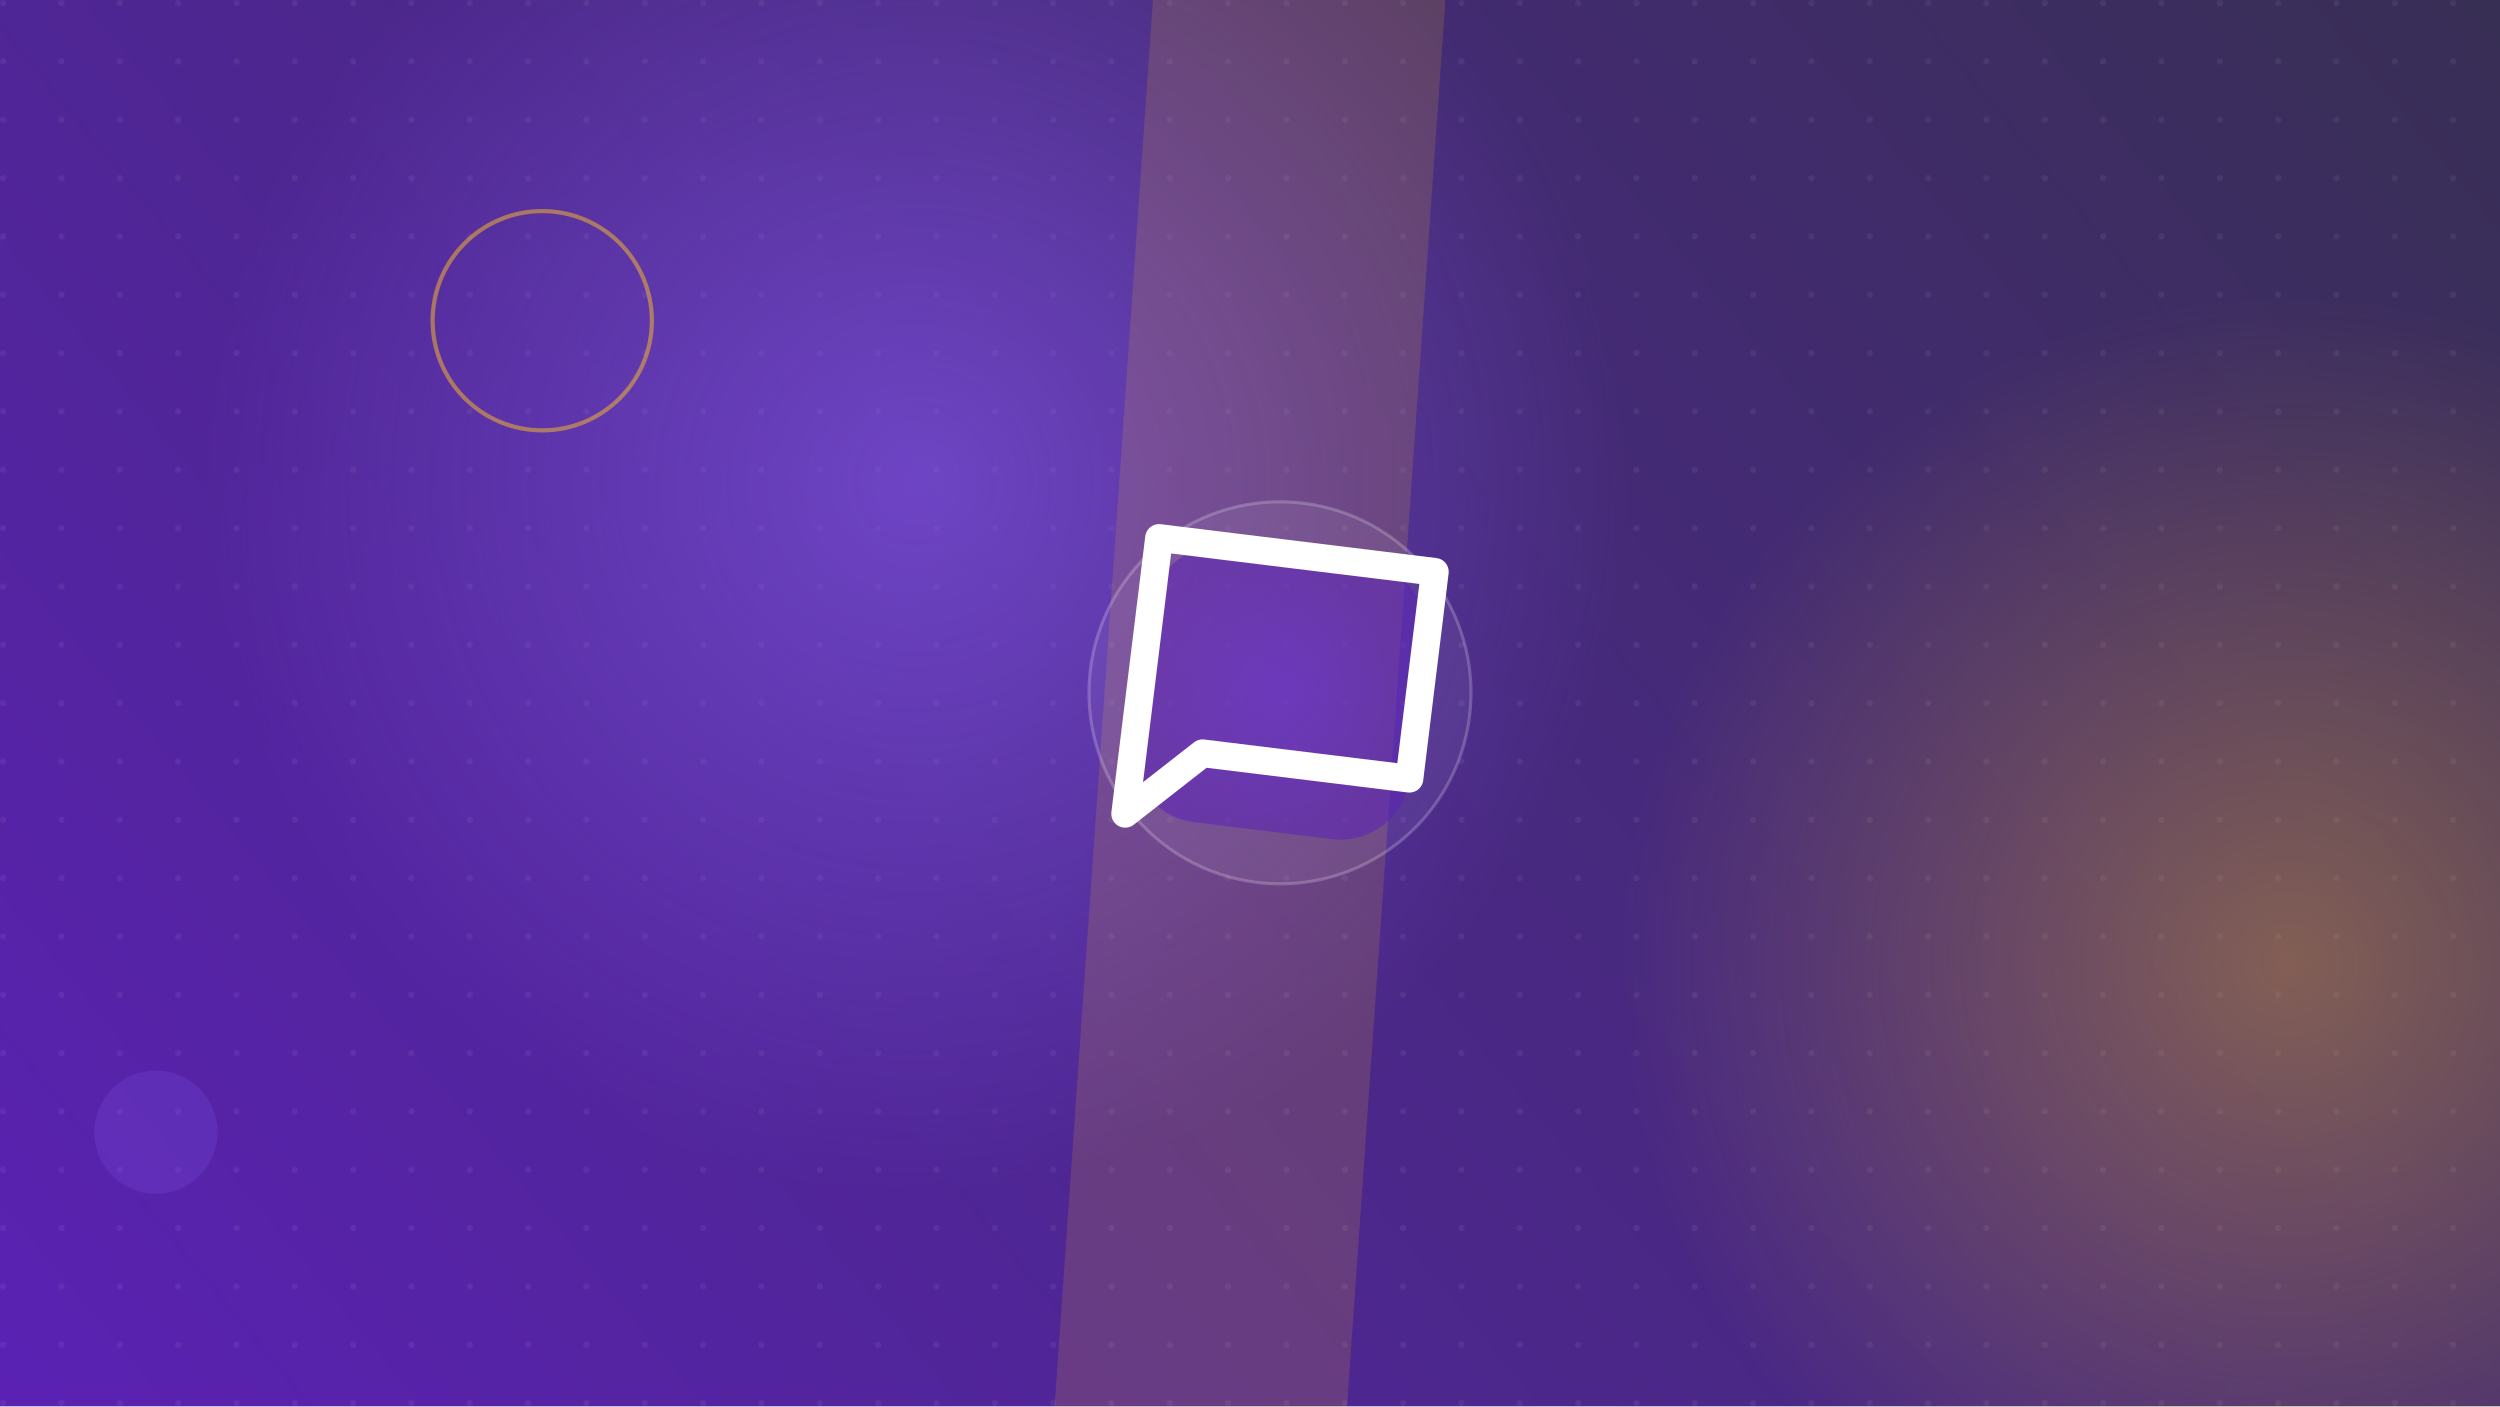
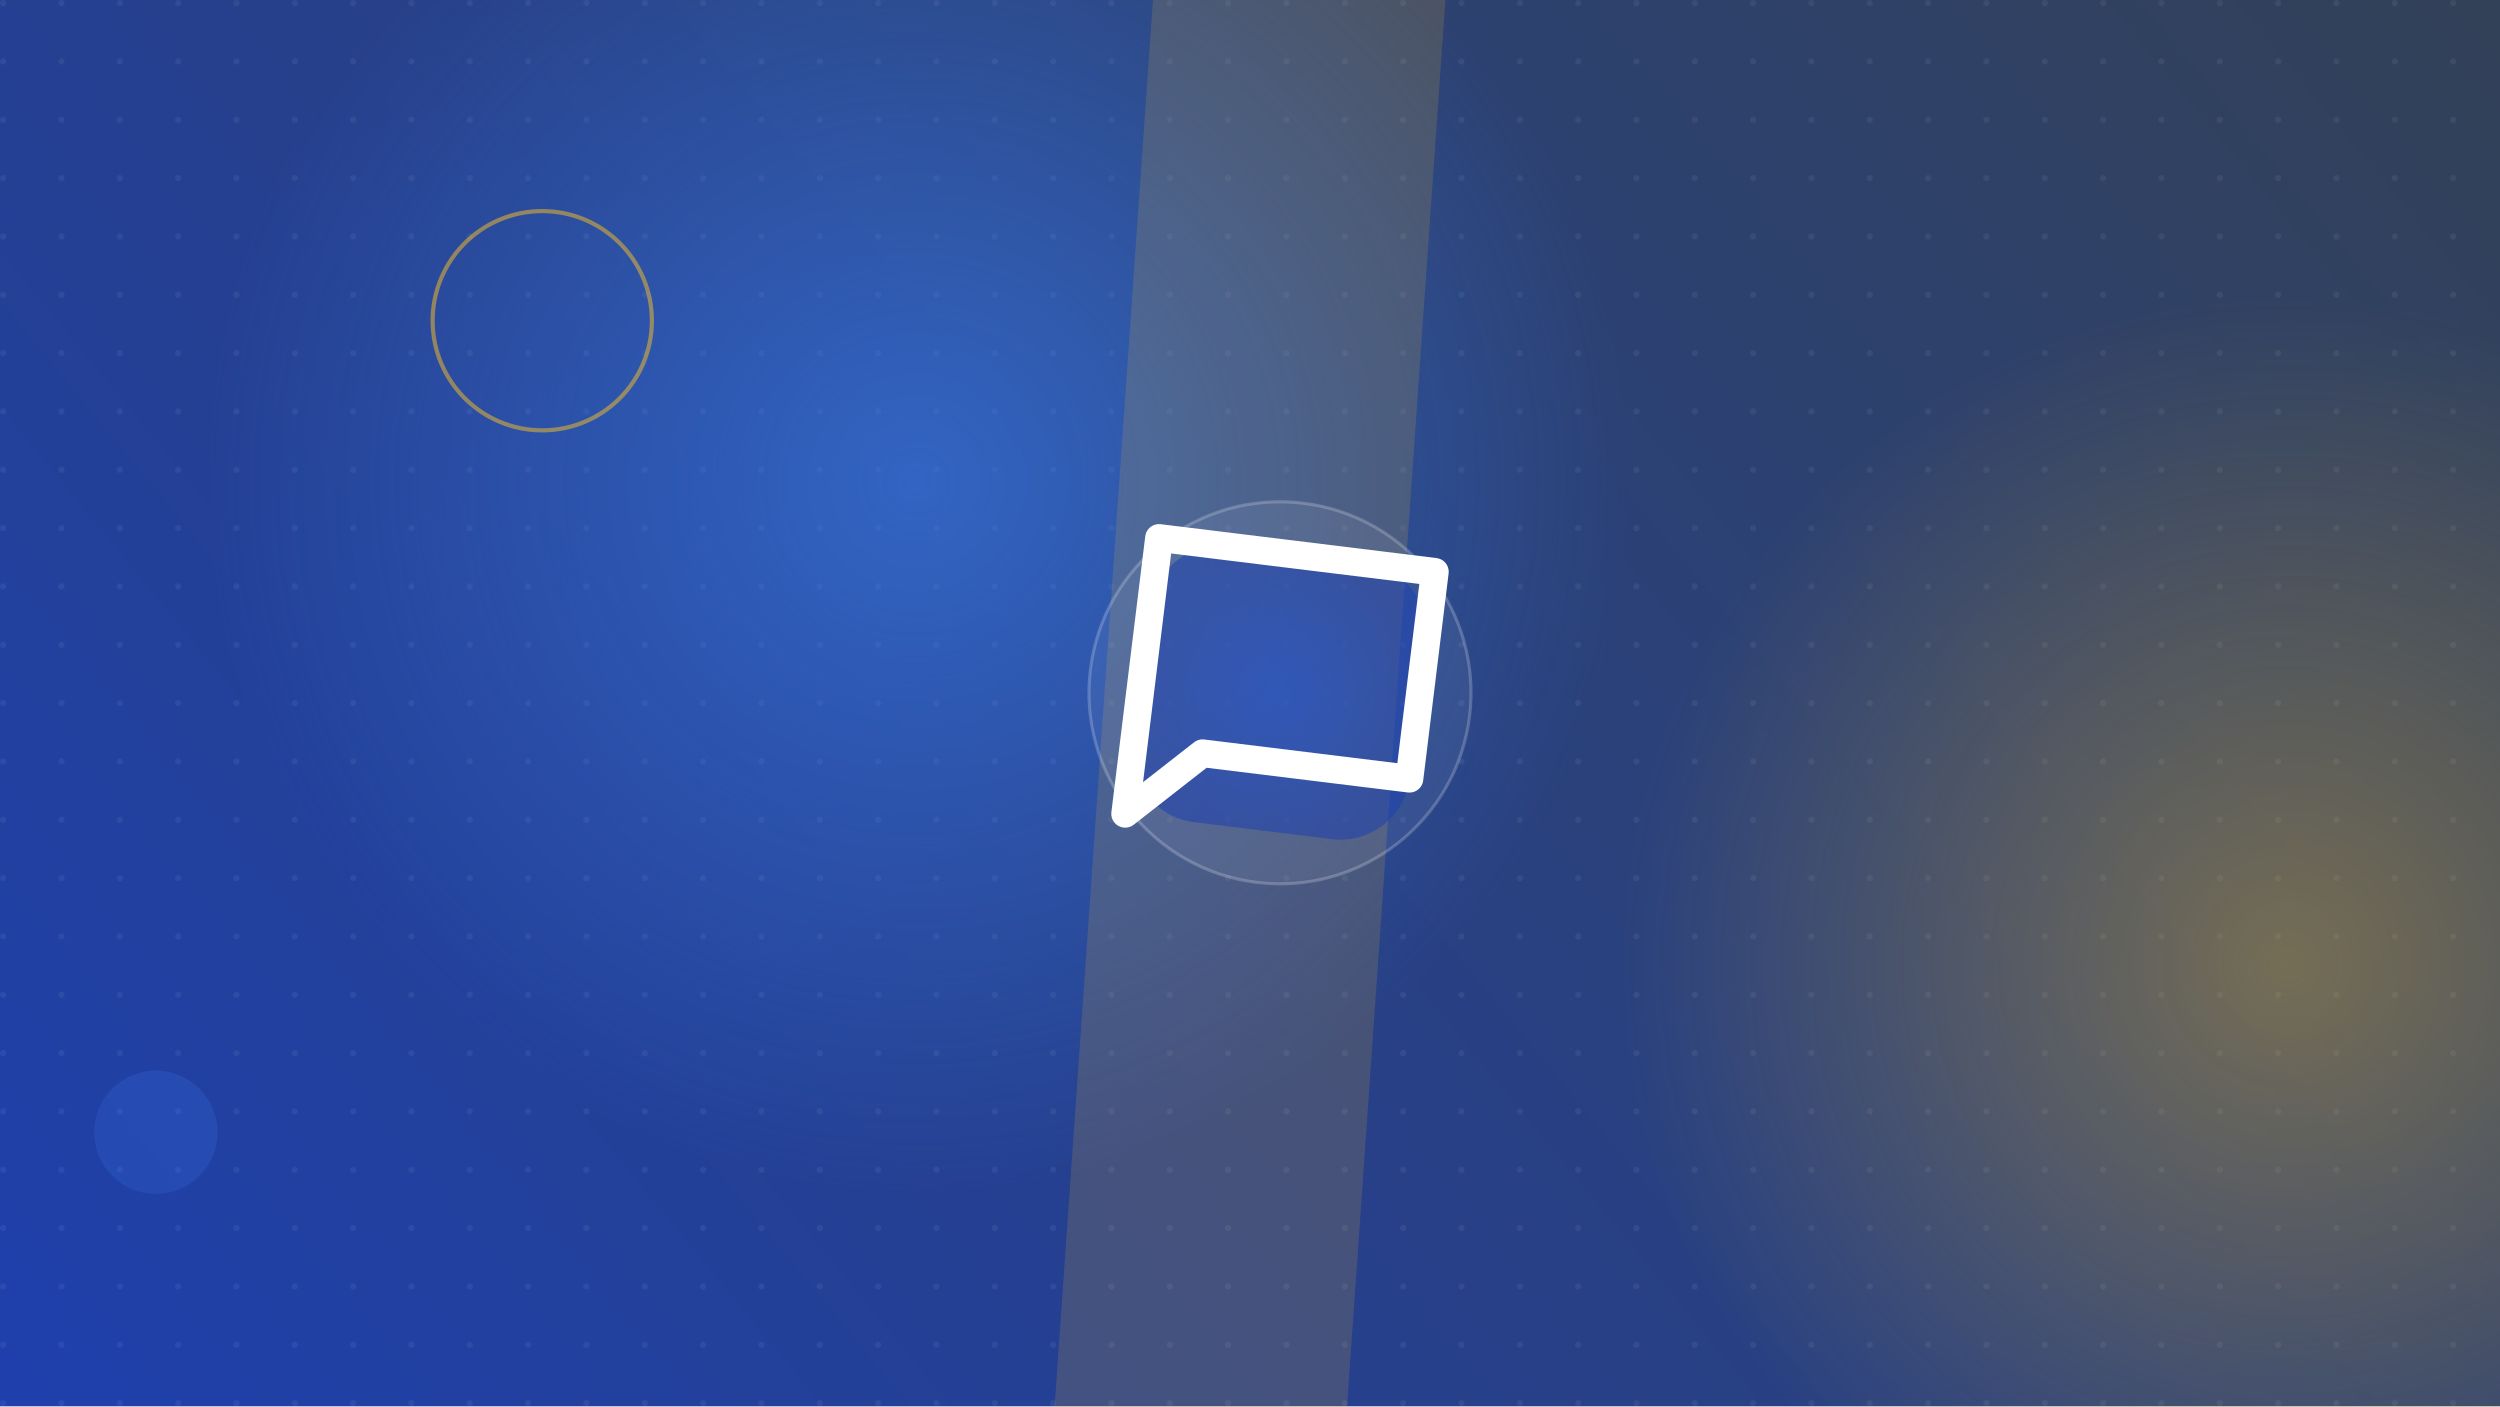
<svg xmlns="http://www.w3.org/2000/svg" viewBox="0 0 1200 675" width="1200" height="675">
  <defs>
    <linearGradient id="bg-aiwidgetvsko" x1="0%" y1="0%" x2="100%" y2="100%" gradientTransform="rotate(110 0.5 0.5)">
-       <stop offset="0%" stop-color="#372f52" />
-       <stop offset="100%" stop-color="#5b21b6" />
+       <stop offset="0%" stop-color="#334155" />
+       <stop offset="100%" stop-color="#1e40af" />
    </linearGradient>
    <radialGradient id="glow1-aiwidgetvsko" cx="50%" cy="50%" r="50%">
-       <stop offset="0%" stop-color="#8b5cf6" stop-opacity="0.55" />
-       <stop offset="100%" stop-color="#8b5cf6" stop-opacity="0" />
+       <stop offset="0%" stop-color="#3b82f6" stop-opacity="0.55" />
+       <stop offset="100%" stop-color="#3b82f6" stop-opacity="0" />
    </radialGradient>
    <radialGradient id="glow2-aiwidgetvsko" cx="50%" cy="50%" r="50%">
      <stop offset="0%" stop-color="#fbbf24" stop-opacity="0.35" />
      <stop offset="100%" stop-color="#fbbf24" stop-opacity="0" />
    </radialGradient>
    <pattern id="dots-aiwidgetvsko" width="28" height="28" patternUnits="userSpaceOnUse">
      <circle cx="1.5" cy="1.5" r="1.5" fill="white" opacity="0.06" />
    </pattern>
  </defs>
  <rect width="1200" height="675" fill="url(#bg-aiwidgetvsko)" />
  <rect width="1200" height="675" fill="url(#dots-aiwidgetvsko)" />
  <circle cx="440.224" cy="230.817" r="344.781" fill="url(#glow1-aiwidgetvsko)" />
  <circle cx="1097.865" cy="462.42" r="320.38" fill="url(#glow2-aiwidgetvsko)" />
  <line x1="600" y1="-202.5" x2="600" y2="877.5" stroke="#fbbf24" stroke-width="140" opacity="0.15" transform="rotate(184 600 337.5)" />
  <circle cx="260.28" cy="153.949" r="52.624" fill="none" stroke="#fbbf24" stroke-width="2" opacity="0.5" />
-   <circle cx="74.83" cy="543.495" r="29.584" fill="#8b5cf6" opacity="0.18" />
+   <circle cx="74.83" cy="543.495" r="29.584" fill="#3b82f6" opacity="0.18" />
  <g transform="translate(614.3994 332.5462) rotate(7)">
    <circle r="91.689" fill="white" opacity="0.06" />
    <circle r="91.689" fill="none" stroke="white" stroke-opacity="0.21" stroke-width="1.5" />
    <rect x="-66.683" y="-66.683" width="133.366" height="133.366" rx="33.341" fill="url(#glow1-aiwidgetvsko)" opacity="0.9" />
-     <rect x="-66.683" y="-66.683" width="133.366" height="133.366" rx="33.341" fill="#5b21b6" opacity="0.55" />
+     <rect x="-66.683" y="-66.683" width="133.366" height="133.366" rx="33.341" fill="#1e40af" opacity="0.55" />
    <g transform="scale(8.335368) translate(-12 -12)">
      <path d="M4 4h16v12H8l-4 4V4z" fill="none" stroke="white" stroke-width="1.6" stroke-linejoin="round" />
    </g>
  </g>
</svg>
